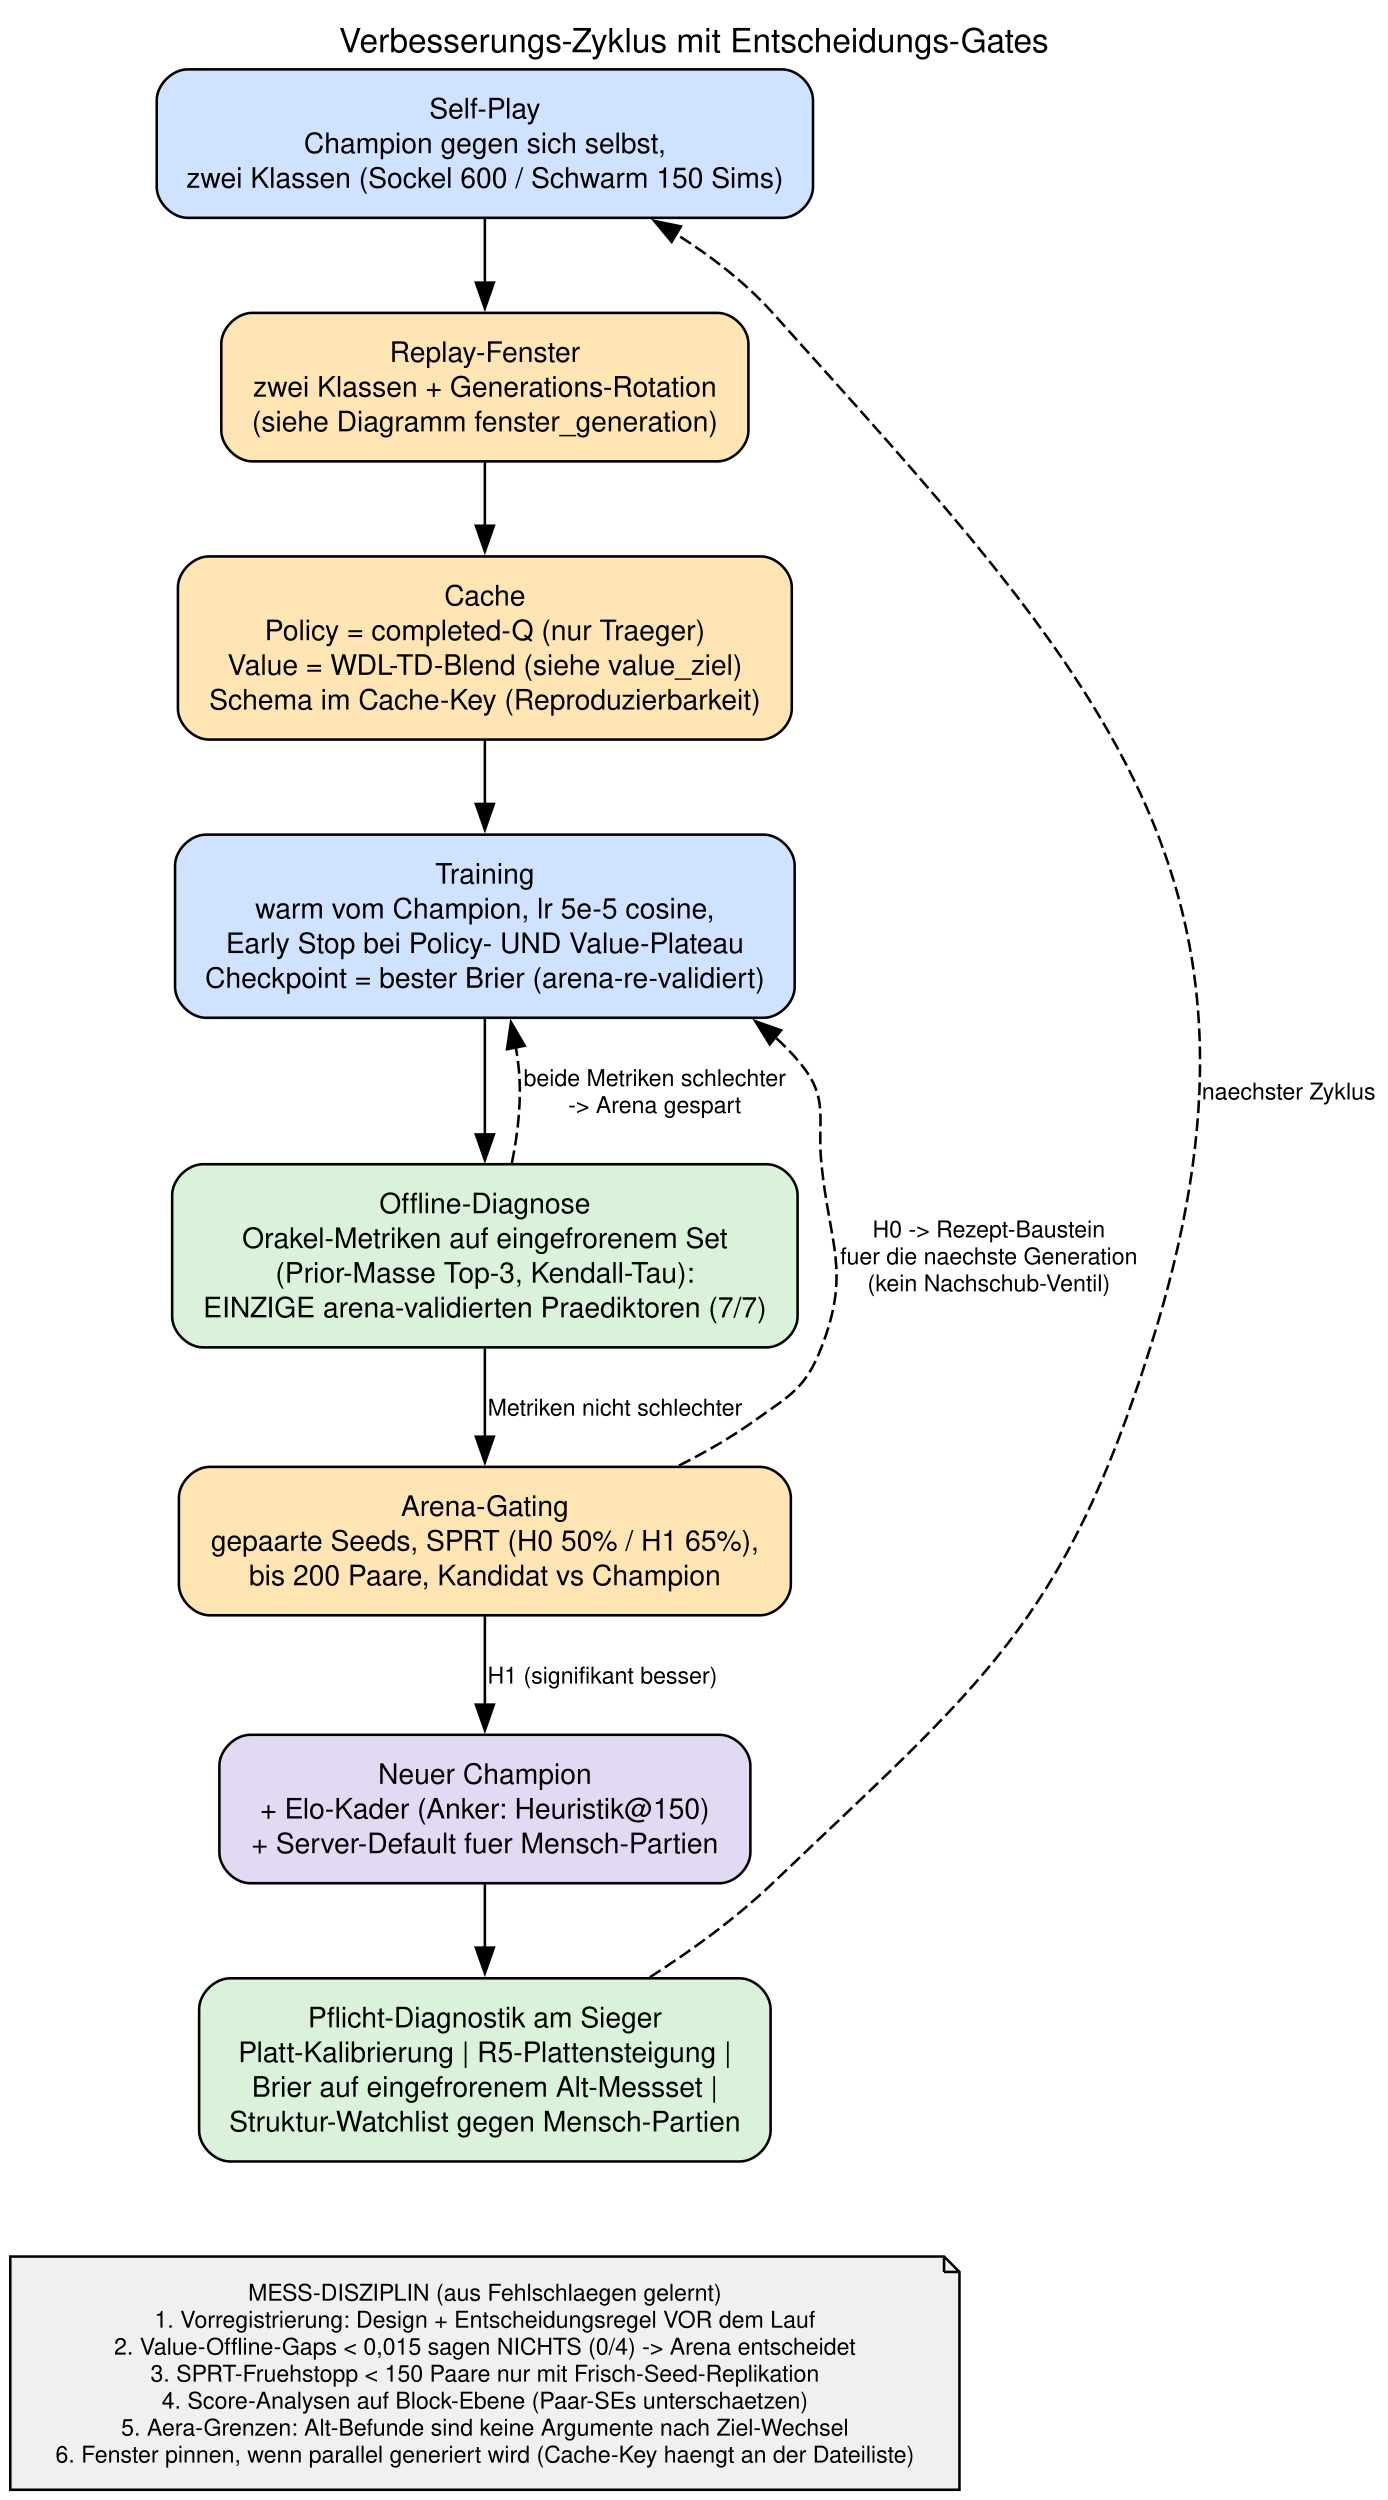
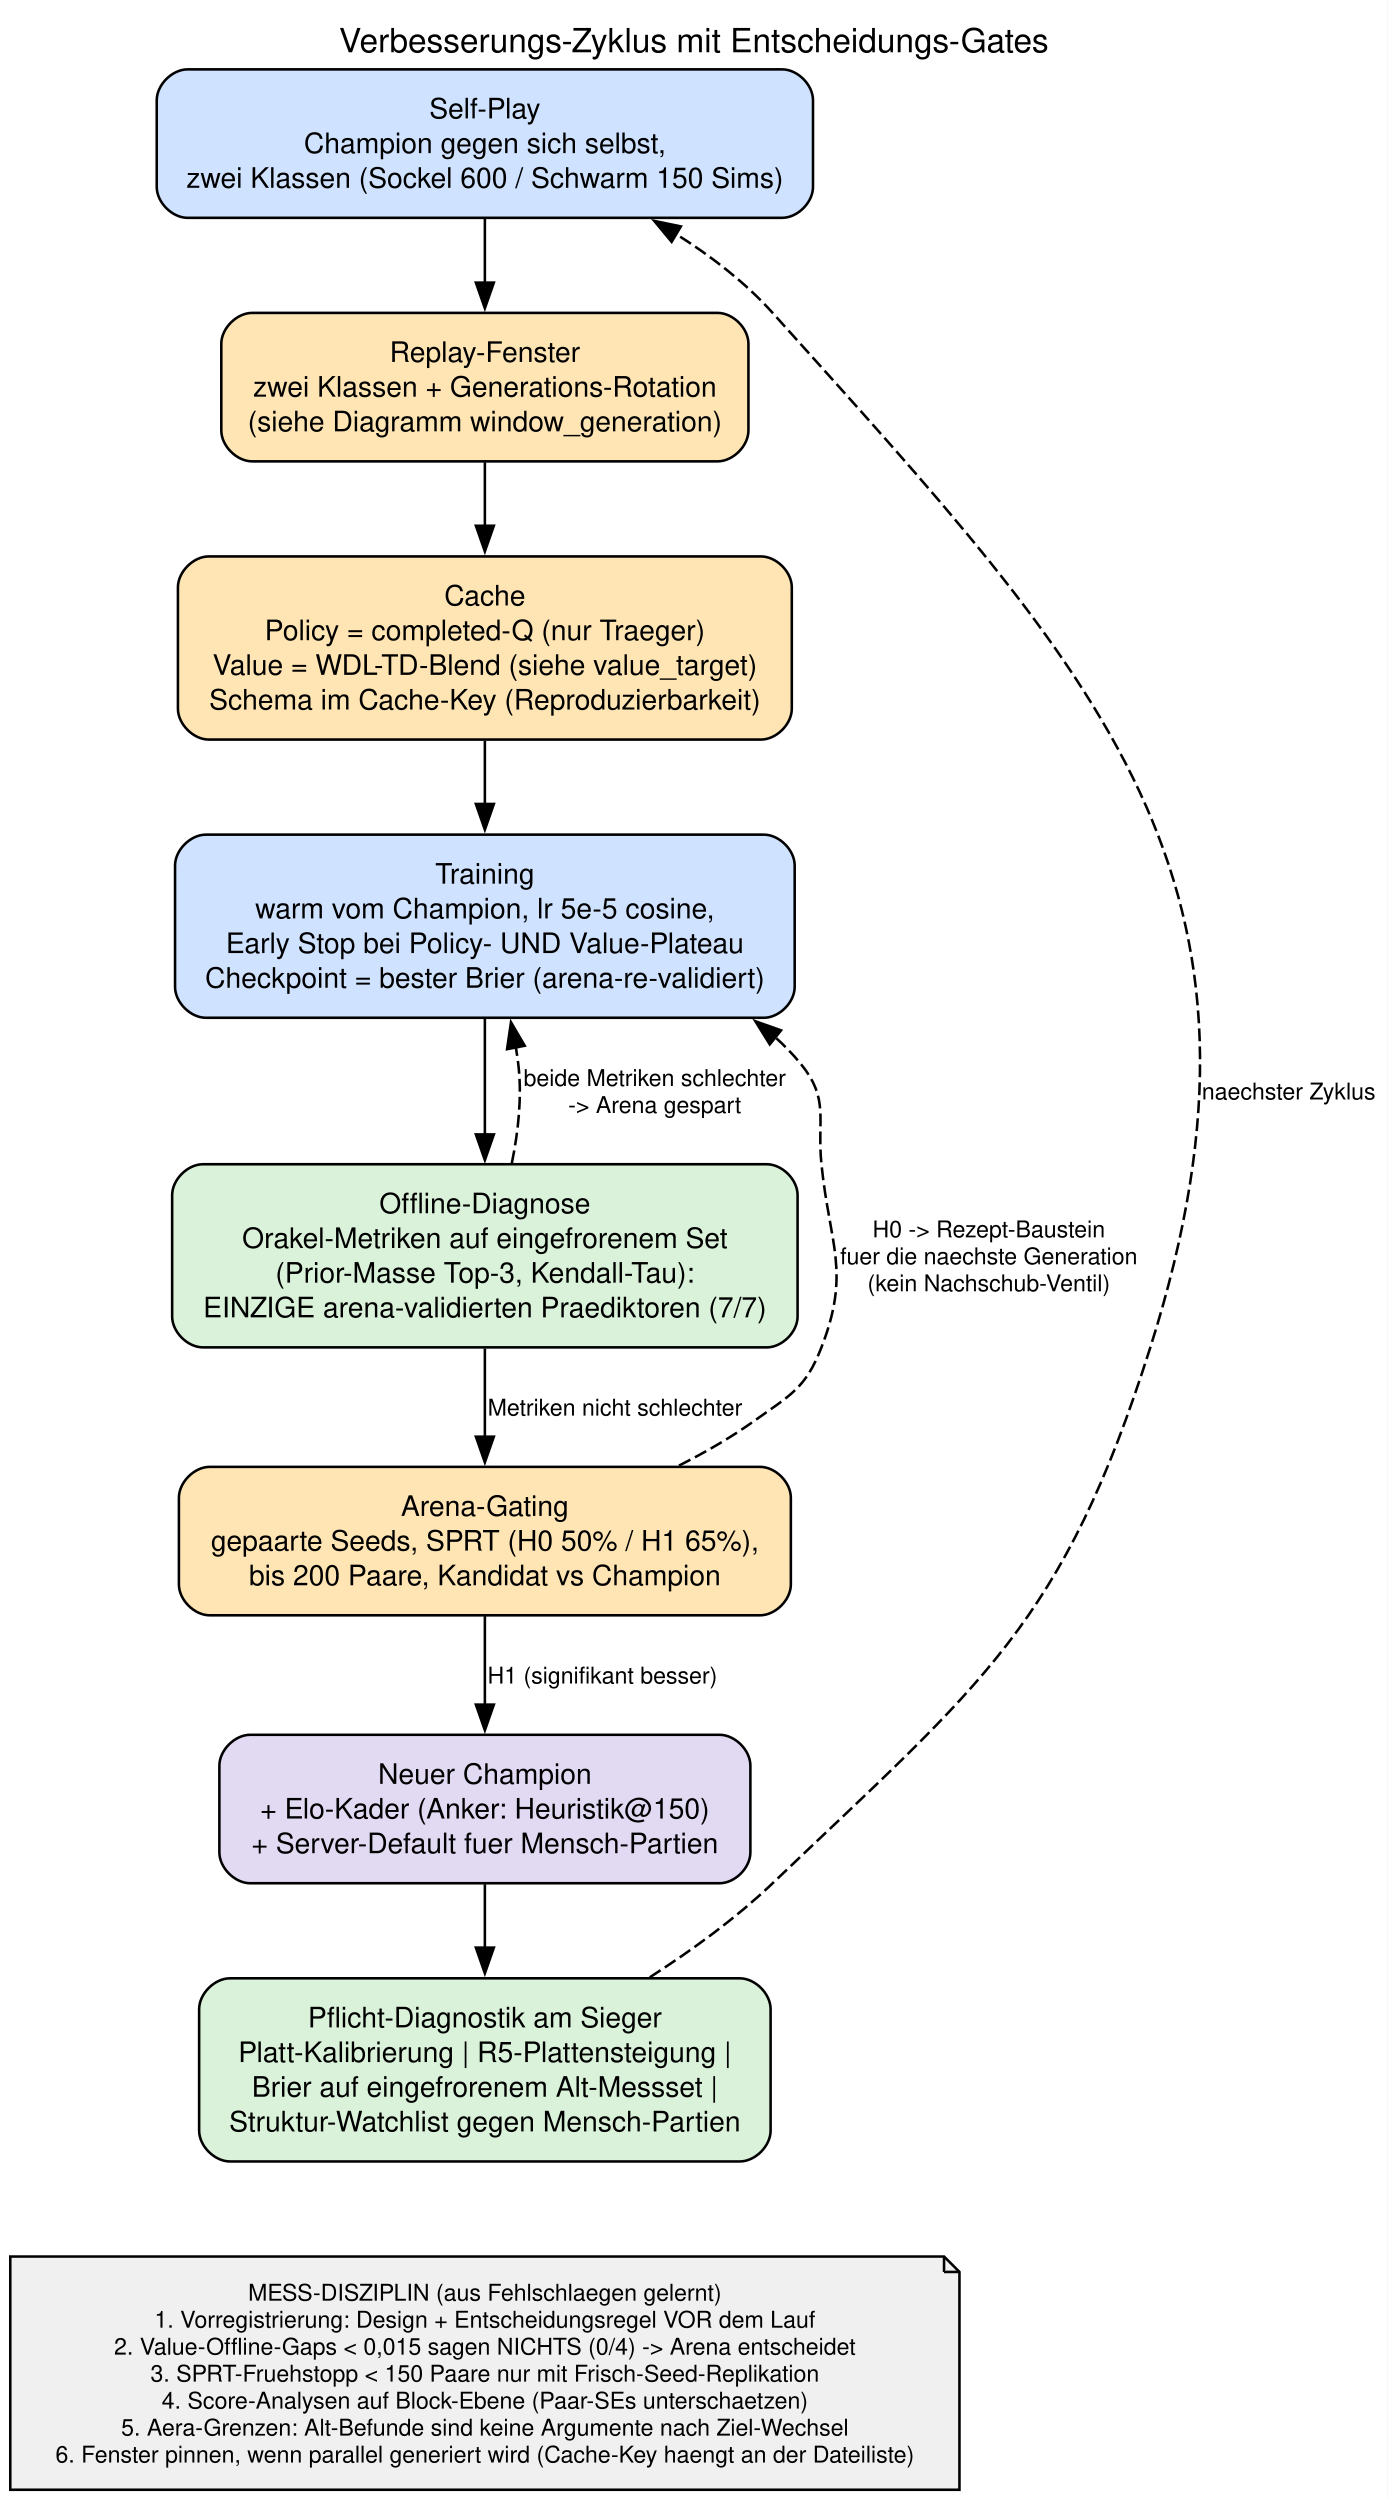
<svg xmlns="http://www.w3.org/2000/svg" width="540pt" height="973pt" viewBox="0.00 0.00 540.00 973.00">
  <g id="graph0" class="graph" transform="scale(1 1) rotate(0) translate(4 969.02)">
    <polygon fill="white" stroke="none" points="-4,4 -4,-969.02 536.06,-969.02 536.06,4 -4,4" />
    <text xml:space="preserve" text-anchor="middle" x="266.03" y="-948.67" font-family="Helvetica,sans-Serif" font-size="13.00">Verbesserungs-Zyklus mit Entscheidungs-Gates</text>
    <g id="node1" class="node">
      <path fill="#cfe2ff" stroke="black" d="M300.42,-942.02C300.42,-942.02 69,-942.02 69,-942.02 63,-942.02 57,-936.02 57,-930.02 57,-930.02 57,-896.24 57,-896.24 57,-890.24 63,-884.24 69,-884.24 69,-884.24 300.42,-884.24 300.42,-884.24 306.42,-884.24 312.42,-890.24 312.42,-896.24 312.42,-896.24 312.42,-930.02 312.42,-930.02 312.42,-936.02 306.42,-942.02 300.42,-942.02" />
      <text xml:space="preserve" text-anchor="middle" x="184.71" y="-922.93" font-family="Helvetica,sans-Serif" font-size="11.00">Self-Play</text>
      <text xml:space="preserve" text-anchor="middle" x="184.71" y="-909.43" font-family="Helvetica,sans-Serif" font-size="11.00">Champion gegen sich selbst,</text>
      <text xml:space="preserve" text-anchor="middle" x="184.71" y="-895.93" font-family="Helvetica,sans-Serif" font-size="11.00">zwei Klassen (Sockel 600 / Schwarm 150 Sims)</text>
    </g>
    <g id="node2" class="node">
      <path fill="#ffe5b4" stroke="black" d="M275.29,-847.24C275.29,-847.24 94.13,-847.24 94.13,-847.24 88.13,-847.24 82.13,-841.24 82.13,-835.24 82.13,-835.24 82.13,-801.46 82.13,-801.46 82.13,-795.46 88.13,-789.46 94.13,-789.46 94.13,-789.46 275.29,-789.46 275.29,-789.46 281.29,-789.46 287.29,-795.46 287.29,-801.46 287.29,-801.46 287.29,-835.24 287.29,-835.24 287.29,-841.24 281.29,-847.24 275.29,-847.24" />
      <text xml:space="preserve" text-anchor="middle" x="184.71" y="-828.15" font-family="Helvetica,sans-Serif" font-size="11.00">Replay-Fenster</text>
      <text xml:space="preserve" text-anchor="middle" x="184.71" y="-814.65" font-family="Helvetica,sans-Serif" font-size="11.00">zwei Klassen + Generations-Rotation</text>
-       <text xml:space="preserve" text-anchor="middle" x="184.71" y="-801.15" font-family="Helvetica,sans-Serif" font-size="11.00">(siehe Diagramm fenster_generation)</text>
+       <text xml:space="preserve" text-anchor="middle" x="184.71" y="-801.15" font-family="Helvetica,sans-Serif" font-size="11.00">(siehe Diagramm window_generation)</text>
    </g>
    <g id="edge1" class="edge">
      <path fill="none" stroke="black" d="M184.71,-883.79C184.71,-875.97 184.71,-867.33 184.71,-858.99" />
      <polygon fill="black" stroke="black" points="188.21,-859.03 184.71,-849.03 181.21,-859.03 188.21,-859.03" />
    </g>
    <g id="node3" class="node">
      <path fill="#ffe5b4" stroke="black" d="M292.17,-752.46C292.17,-752.46 77.25,-752.46 77.25,-752.46 71.25,-752.46 65.25,-746.46 65.25,-740.46 65.25,-740.46 65.25,-693.18 65.25,-693.18 65.25,-687.18 71.25,-681.18 77.25,-681.18 77.25,-681.18 292.17,-681.18 292.17,-681.18 298.17,-681.18 304.17,-687.18 304.17,-693.18 304.17,-693.18 304.17,-740.46 304.17,-740.46 304.17,-746.46 298.17,-752.46 292.17,-752.46" />
      <text xml:space="preserve" text-anchor="middle" x="184.71" y="-733.37" font-family="Helvetica,sans-Serif" font-size="11.00">Cache</text>
      <text xml:space="preserve" text-anchor="middle" x="184.71" y="-719.87" font-family="Helvetica,sans-Serif" font-size="11.00">Policy = completed-Q (nur Traeger)</text>
-       <text xml:space="preserve" text-anchor="middle" x="184.71" y="-706.37" font-family="Helvetica,sans-Serif" font-size="11.00">Value = WDL-TD-Blend (siehe value_ziel)</text>
+       <text xml:space="preserve" text-anchor="middle" x="184.71" y="-706.37" font-family="Helvetica,sans-Serif" font-size="11.00">Value = WDL-TD-Blend (siehe value_target)</text>
      <text xml:space="preserve" text-anchor="middle" x="184.71" y="-692.87" font-family="Helvetica,sans-Serif" font-size="11.00">Schema im Cache-Key (Reproduzierbarkeit)</text>
    </g>
    <g id="edge2" class="edge">
      <path fill="none" stroke="black" d="M184.71,-789.09C184.71,-781.35 184.71,-772.75 184.71,-764.27" />
      <polygon fill="black" stroke="black" points="188.21,-764.4 184.71,-754.4 181.21,-764.4 188.21,-764.4" />
    </g>
    <g id="node4" class="node">
      <path fill="#cfe2ff" stroke="black" d="M293.29,-644.18C293.29,-644.18 76.13,-644.18 76.13,-644.18 70.13,-644.18 64.13,-638.18 64.13,-632.18 64.13,-632.18 64.13,-584.9 64.13,-584.9 64.13,-578.9 70.13,-572.9 76.13,-572.9 76.13,-572.9 293.29,-572.9 293.29,-572.9 299.29,-572.9 305.29,-578.9 305.29,-584.9 305.29,-584.9 305.29,-632.18 305.29,-632.18 305.29,-638.18 299.29,-644.18 293.29,-644.18" />
      <text xml:space="preserve" text-anchor="middle" x="184.71" y="-625.09" font-family="Helvetica,sans-Serif" font-size="11.00">Training</text>
      <text xml:space="preserve" text-anchor="middle" x="184.71" y="-611.59" font-family="Helvetica,sans-Serif" font-size="11.00">warm vom Champion, lr 5e-5 cosine,</text>
      <text xml:space="preserve" text-anchor="middle" x="184.71" y="-598.09" font-family="Helvetica,sans-Serif" font-size="11.00">Early Stop bei Policy- UND Value-Plateau</text>
      <text xml:space="preserve" text-anchor="middle" x="184.71" y="-584.59" font-family="Helvetica,sans-Serif" font-size="11.00">Checkpoint = bester Brier (arena-re-validiert)</text>
    </g>
    <g id="edge3" class="edge">
      <path fill="none" stroke="black" d="M184.71,-680.73C184.71,-672.83 184.71,-664.34 184.71,-656.07" />
      <polygon fill="black" stroke="black" points="188.21,-656.11 184.71,-646.11 181.21,-656.11 188.21,-656.11" />
    </g>
    <g id="node5" class="node">
      <path fill="#d9f2d9" stroke="black" d="M294.42,-515.9C294.42,-515.9 75,-515.9 75,-515.9 69,-515.9 63,-509.9 63,-503.9 63,-503.9 63,-456.62 63,-456.62 63,-450.62 69,-444.62 75,-444.62 75,-444.62 294.42,-444.62 294.42,-444.62 300.42,-444.62 306.42,-450.62 306.42,-456.62 306.42,-456.62 306.42,-503.9 306.42,-503.9 306.42,-509.9 300.42,-515.9 294.42,-515.9" />
      <text xml:space="preserve" text-anchor="middle" x="184.71" y="-496.81" font-family="Helvetica,sans-Serif" font-size="11.00">Offline-Diagnose</text>
      <text xml:space="preserve" text-anchor="middle" x="184.71" y="-483.31" font-family="Helvetica,sans-Serif" font-size="11.00">Orakel-Metriken auf eingefrorenem Set</text>
      <text xml:space="preserve" text-anchor="middle" x="184.71" y="-469.81" font-family="Helvetica,sans-Serif" font-size="11.00">(Prior-Masse Top-3, Kendall-Tau):</text>
      <text xml:space="preserve" text-anchor="middle" x="184.71" y="-456.31" font-family="Helvetica,sans-Serif" font-size="11.00">EINZIGE arena-validierten Praediktoren (7/7)</text>
    </g>
    <g id="edge4" class="edge">
      <path fill="none" stroke="black" d="M184.71,-572.7C184.71,-558.62 184.71,-542.18 184.71,-527.14" />
      <polygon fill="black" stroke="black" points="188.21,-527.5 184.71,-517.5 181.21,-527.5 188.21,-527.5" />
    </g>
    <g id="edge6" class="edge">
      <path fill="none" stroke="black" stroke-dasharray="5,2" d="M195.21,-516.35C197.7,-528.52 199.25,-542.27 197.71,-554.9 197.45,-557.07 197.12,-559.28 196.75,-561.51" />
      <polygon fill="black" stroke="black" points="193.35,-560.68 194.87,-571.16 200.22,-562.02 193.35,-560.68" />
      <text xml:space="preserve" text-anchor="middle" x="250.82" y="-546.35" font-family="Helvetica,sans-Serif" font-size="9.00">beide Metriken schlechter</text>
      <text xml:space="preserve" text-anchor="middle" x="250.82" y="-535.85" font-family="Helvetica,sans-Serif" font-size="9.00">-&gt; Arena gespart</text>
    </g>
    <g id="node6" class="node">
      <path fill="#ffe5b4" stroke="black" d="M291.8,-398.12C291.8,-398.12 77.62,-398.12 77.62,-398.12 71.62,-398.12 65.63,-392.12 65.63,-386.12 65.63,-386.12 65.63,-352.34 65.63,-352.34 65.63,-346.34 71.63,-340.34 77.63,-340.34 77.63,-340.34 291.8,-340.34 291.8,-340.34 297.8,-340.34 303.8,-346.34 303.8,-352.34 303.8,-352.34 303.8,-386.12 303.8,-386.12 303.8,-392.12 297.8,-398.12 291.8,-398.12" />
      <text xml:space="preserve" text-anchor="middle" x="184.71" y="-379.03" font-family="Helvetica,sans-Serif" font-size="11.00">Arena-Gating</text>
      <text xml:space="preserve" text-anchor="middle" x="184.71" y="-365.53" font-family="Helvetica,sans-Serif" font-size="11.00">gepaarte Seeds, SPRT (H0 50% / H1 65%),</text>
      <text xml:space="preserve" text-anchor="middle" x="184.71" y="-352.03" font-family="Helvetica,sans-Serif" font-size="11.00">bis 200 Paare, Kandidat vs Champion</text>
    </g>
    <g id="edge5" class="edge">
      <path fill="none" stroke="black" d="M184.71,-444.16C184.71,-433.17 184.71,-420.96 184.71,-409.68" />
      <polygon fill="black" stroke="black" points="188.21,-409.87 184.71,-399.87 181.21,-409.87 188.21,-409.87" />
      <text xml:space="preserve" text-anchor="middle" x="235.34" y="-418.07" font-family="Helvetica,sans-Serif" font-size="9.00">Metriken nicht schlechter</text>
    </g>
    <g id="edge8" class="edge">
      <path fill="none" stroke="black" stroke-dasharray="5,2" d="M260.25,-398.61C270.53,-403.79 280.65,-409.63 289.71,-416.12 303.65,-426.11 309.51,-428.63 315.71,-444.62 327.16,-474.16 318.91,-484.38 315.71,-515.9 313.92,-533.5 318.9,-541.19 307.71,-554.9 304.65,-558.65 301.28,-562.13 297.67,-565.37" />
      <polygon fill="black" stroke="black" points="295.59,-562.55 289.99,-571.55 299.98,-568 295.59,-562.55" />
      <text xml:space="preserve" text-anchor="middle" x="380.84" y="-487.46" font-family="Helvetica,sans-Serif" font-size="9.00">H0 -&gt; Rezept-Baustein</text>
      <text xml:space="preserve" text-anchor="middle" x="380.84" y="-476.96" font-family="Helvetica,sans-Serif" font-size="9.00">fuer die naechste Generation</text>
      <text xml:space="preserve" text-anchor="middle" x="380.84" y="-466.46" font-family="Helvetica,sans-Serif" font-size="9.00">(kein Nachschub-Ventil)</text>
    </g>
    <g id="node7" class="node">
      <path fill="#e2d9f3" stroke="black" d="M276.05,-293.84C276.05,-293.84 93.38,-293.84 93.38,-293.84 87.38,-293.84 81.38,-287.84 81.38,-281.84 81.38,-281.84 81.38,-248.06 81.38,-248.06 81.38,-242.06 87.38,-236.06 93.38,-236.06 93.38,-236.06 276.05,-236.06 276.05,-236.06 282.05,-236.06 288.05,-242.06 288.05,-248.06 288.05,-248.06 288.05,-281.84 288.05,-281.84 288.05,-287.84 282.05,-293.84 276.05,-293.84" />
      <text xml:space="preserve" text-anchor="middle" x="184.71" y="-274.75" font-family="Helvetica,sans-Serif" font-size="11.00">Neuer Champion</text>
      <text xml:space="preserve" text-anchor="middle" x="184.71" y="-261.25" font-family="Helvetica,sans-Serif" font-size="11.00">+ Elo-Kader (Anker: Heuristik@150)</text>
      <text xml:space="preserve" text-anchor="middle" x="184.71" y="-247.75" font-family="Helvetica,sans-Serif" font-size="11.00">+ Server-Default fuer Mensch-Partien</text>
    </g>
    <g id="edge7" class="edge">
      <path fill="none" stroke="black" d="M184.71,-340.01C184.71,-329.28 184.71,-316.85 184.71,-305.27" />
      <polygon fill="black" stroke="black" points="188.21,-305.59 184.71,-295.59 181.21,-305.59 188.21,-305.59" />
      <text xml:space="preserve" text-anchor="middle" x="230.46" y="-313.79" font-family="Helvetica,sans-Serif" font-size="9.00">H1 (signifikant besser)</text>
    </g>
    <g id="node8" class="node">
      <path fill="#d9f2d9" stroke="black" d="M283.92,-199.06C283.92,-199.06 85.5,-199.06 85.5,-199.06 79.5,-199.06 73.5,-193.06 73.5,-187.06 73.5,-187.06 73.5,-139.78 73.5,-139.78 73.5,-133.78 79.5,-127.78 85.5,-127.78 85.5,-127.78 283.92,-127.78 283.92,-127.78 289.92,-127.78 295.92,-133.78 295.92,-139.78 295.92,-139.78 295.92,-187.06 295.92,-187.06 295.92,-193.06 289.92,-199.06 283.92,-199.06" />
      <text xml:space="preserve" text-anchor="middle" x="184.71" y="-179.97" font-family="Helvetica,sans-Serif" font-size="11.00">Pflicht-Diagnostik am Sieger</text>
      <text xml:space="preserve" text-anchor="middle" x="184.71" y="-166.47" font-family="Helvetica,sans-Serif" font-size="11.00">Platt-Kalibrierung | R5-Plattensteigung |</text>
      <text xml:space="preserve" text-anchor="middle" x="184.71" y="-152.97" font-family="Helvetica,sans-Serif" font-size="11.00">Brier auf eingefrorenem Alt-Messset |</text>
      <text xml:space="preserve" text-anchor="middle" x="184.71" y="-139.47" font-family="Helvetica,sans-Serif" font-size="11.00">Struktur-Watchlist gegen Mensch-Partien</text>
    </g>
    <g id="edge9" class="edge">
      <path fill="none" stroke="black" d="M184.71,-235.69C184.71,-227.95 184.71,-219.35 184.71,-210.87" />
      <polygon fill="black" stroke="black" points="188.21,-211 184.71,-201 181.21,-211 188.21,-211" />
    </g>
    <g id="edge10" class="edge">
      <path fill="none" stroke="black" stroke-dasharray="5,2" d="M248.89,-199.46C265.42,-210.05 282.53,-222.5 296.71,-236.06 378.68,-314.43 409.44,-336.52 443.71,-444.62 501.27,-626.21 423.98,-705.49 296.71,-847.24 286.04,-859.13 272.65,-869.42 258.89,-878.08" />
      <polygon fill="black" stroke="black" points="257.4,-874.89 250.63,-883.04 261,-880.89 257.4,-874.89" />
      <text xml:space="preserve" text-anchor="middle" x="497.56" y="-541.1" font-family="Helvetica,sans-Serif" font-size="9.00">naechster Zyklus</text>
    </g>
    <g id="node9" class="node">
      <polygon fill="#f0f0f0" stroke="black" points="363.42,-90.78 0,-90.78 0,0 369.42,0 369.42,-84.78 363.42,-90.78" />
      <polyline fill="none" stroke="black" points="363.42,-90.78 363.42,-84.78" />
      <polyline fill="none" stroke="black" points="369.42,-84.78 363.42,-84.78" />
      <text xml:space="preserve" text-anchor="middle" x="184.71" y="-73.59" font-family="Helvetica,sans-Serif" font-size="9.00">MESS-DISZIPLIN (aus Fehlschlaegen gelernt)</text>
      <text xml:space="preserve" text-anchor="middle" x="184.71" y="-63.09" font-family="Helvetica,sans-Serif" font-size="9.00">1. Vorregistrierung: Design + Entscheidungsregel VOR dem Lauf</text>
      <text xml:space="preserve" text-anchor="middle" x="184.71" y="-52.59" font-family="Helvetica,sans-Serif" font-size="9.00">2. Value-Offline-Gaps &lt; 0,015 sagen NICHTS (0/4) -&gt; Arena entscheidet</text>
      <text xml:space="preserve" text-anchor="middle" x="184.71" y="-42.09" font-family="Helvetica,sans-Serif" font-size="9.00">3. SPRT-Fruehstopp &lt; 150 Paare nur mit Frisch-Seed-Replikation</text>
      <text xml:space="preserve" text-anchor="middle" x="184.71" y="-31.59" font-family="Helvetica,sans-Serif" font-size="9.00">4. Score-Analysen auf Block-Ebene (Paar-SEs unterschaetzen)</text>
      <text xml:space="preserve" text-anchor="middle" x="184.71" y="-21.09" font-family="Helvetica,sans-Serif" font-size="9.00">5. Aera-Grenzen: Alt-Befunde sind keine Argumente nach Ziel-Wechsel</text>
      <text xml:space="preserve" text-anchor="middle" x="184.71" y="-10.59" font-family="Helvetica,sans-Serif" font-size="9.00">6. Fenster pinnen, wenn parallel generiert wird (Cache-Key haengt an der Dateiliste)</text>
    </g>
  </g>
</svg>
